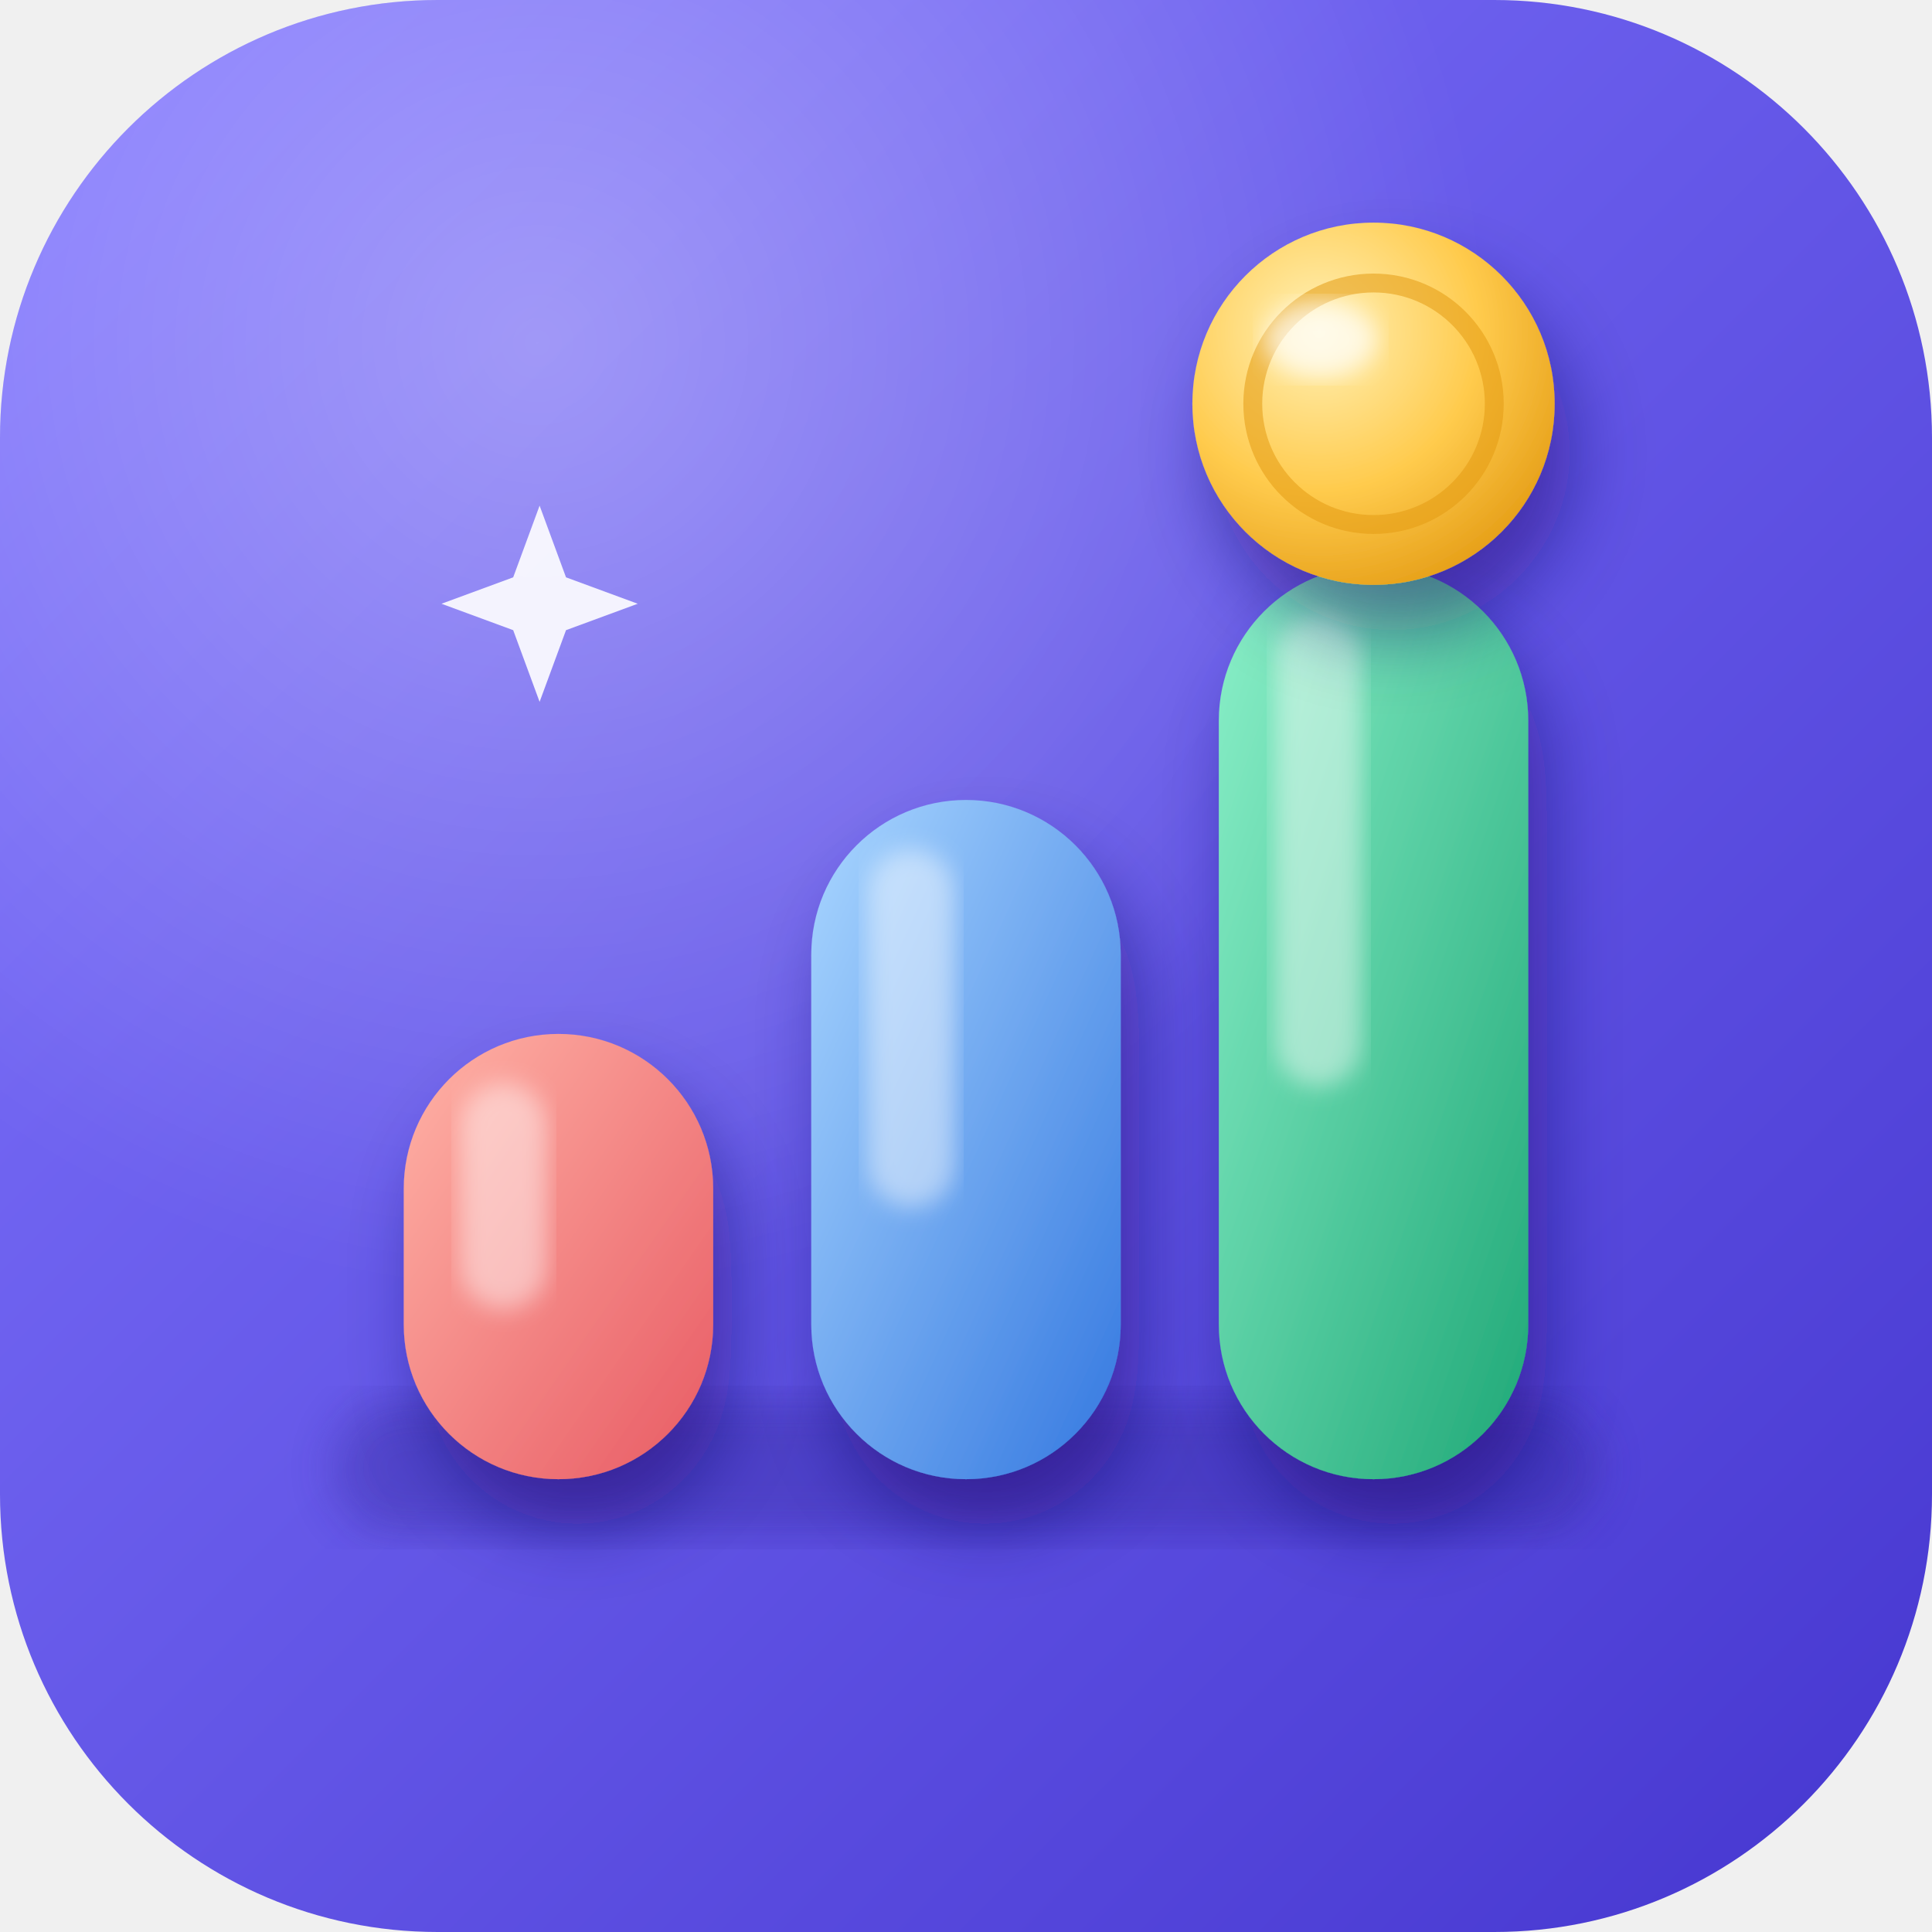
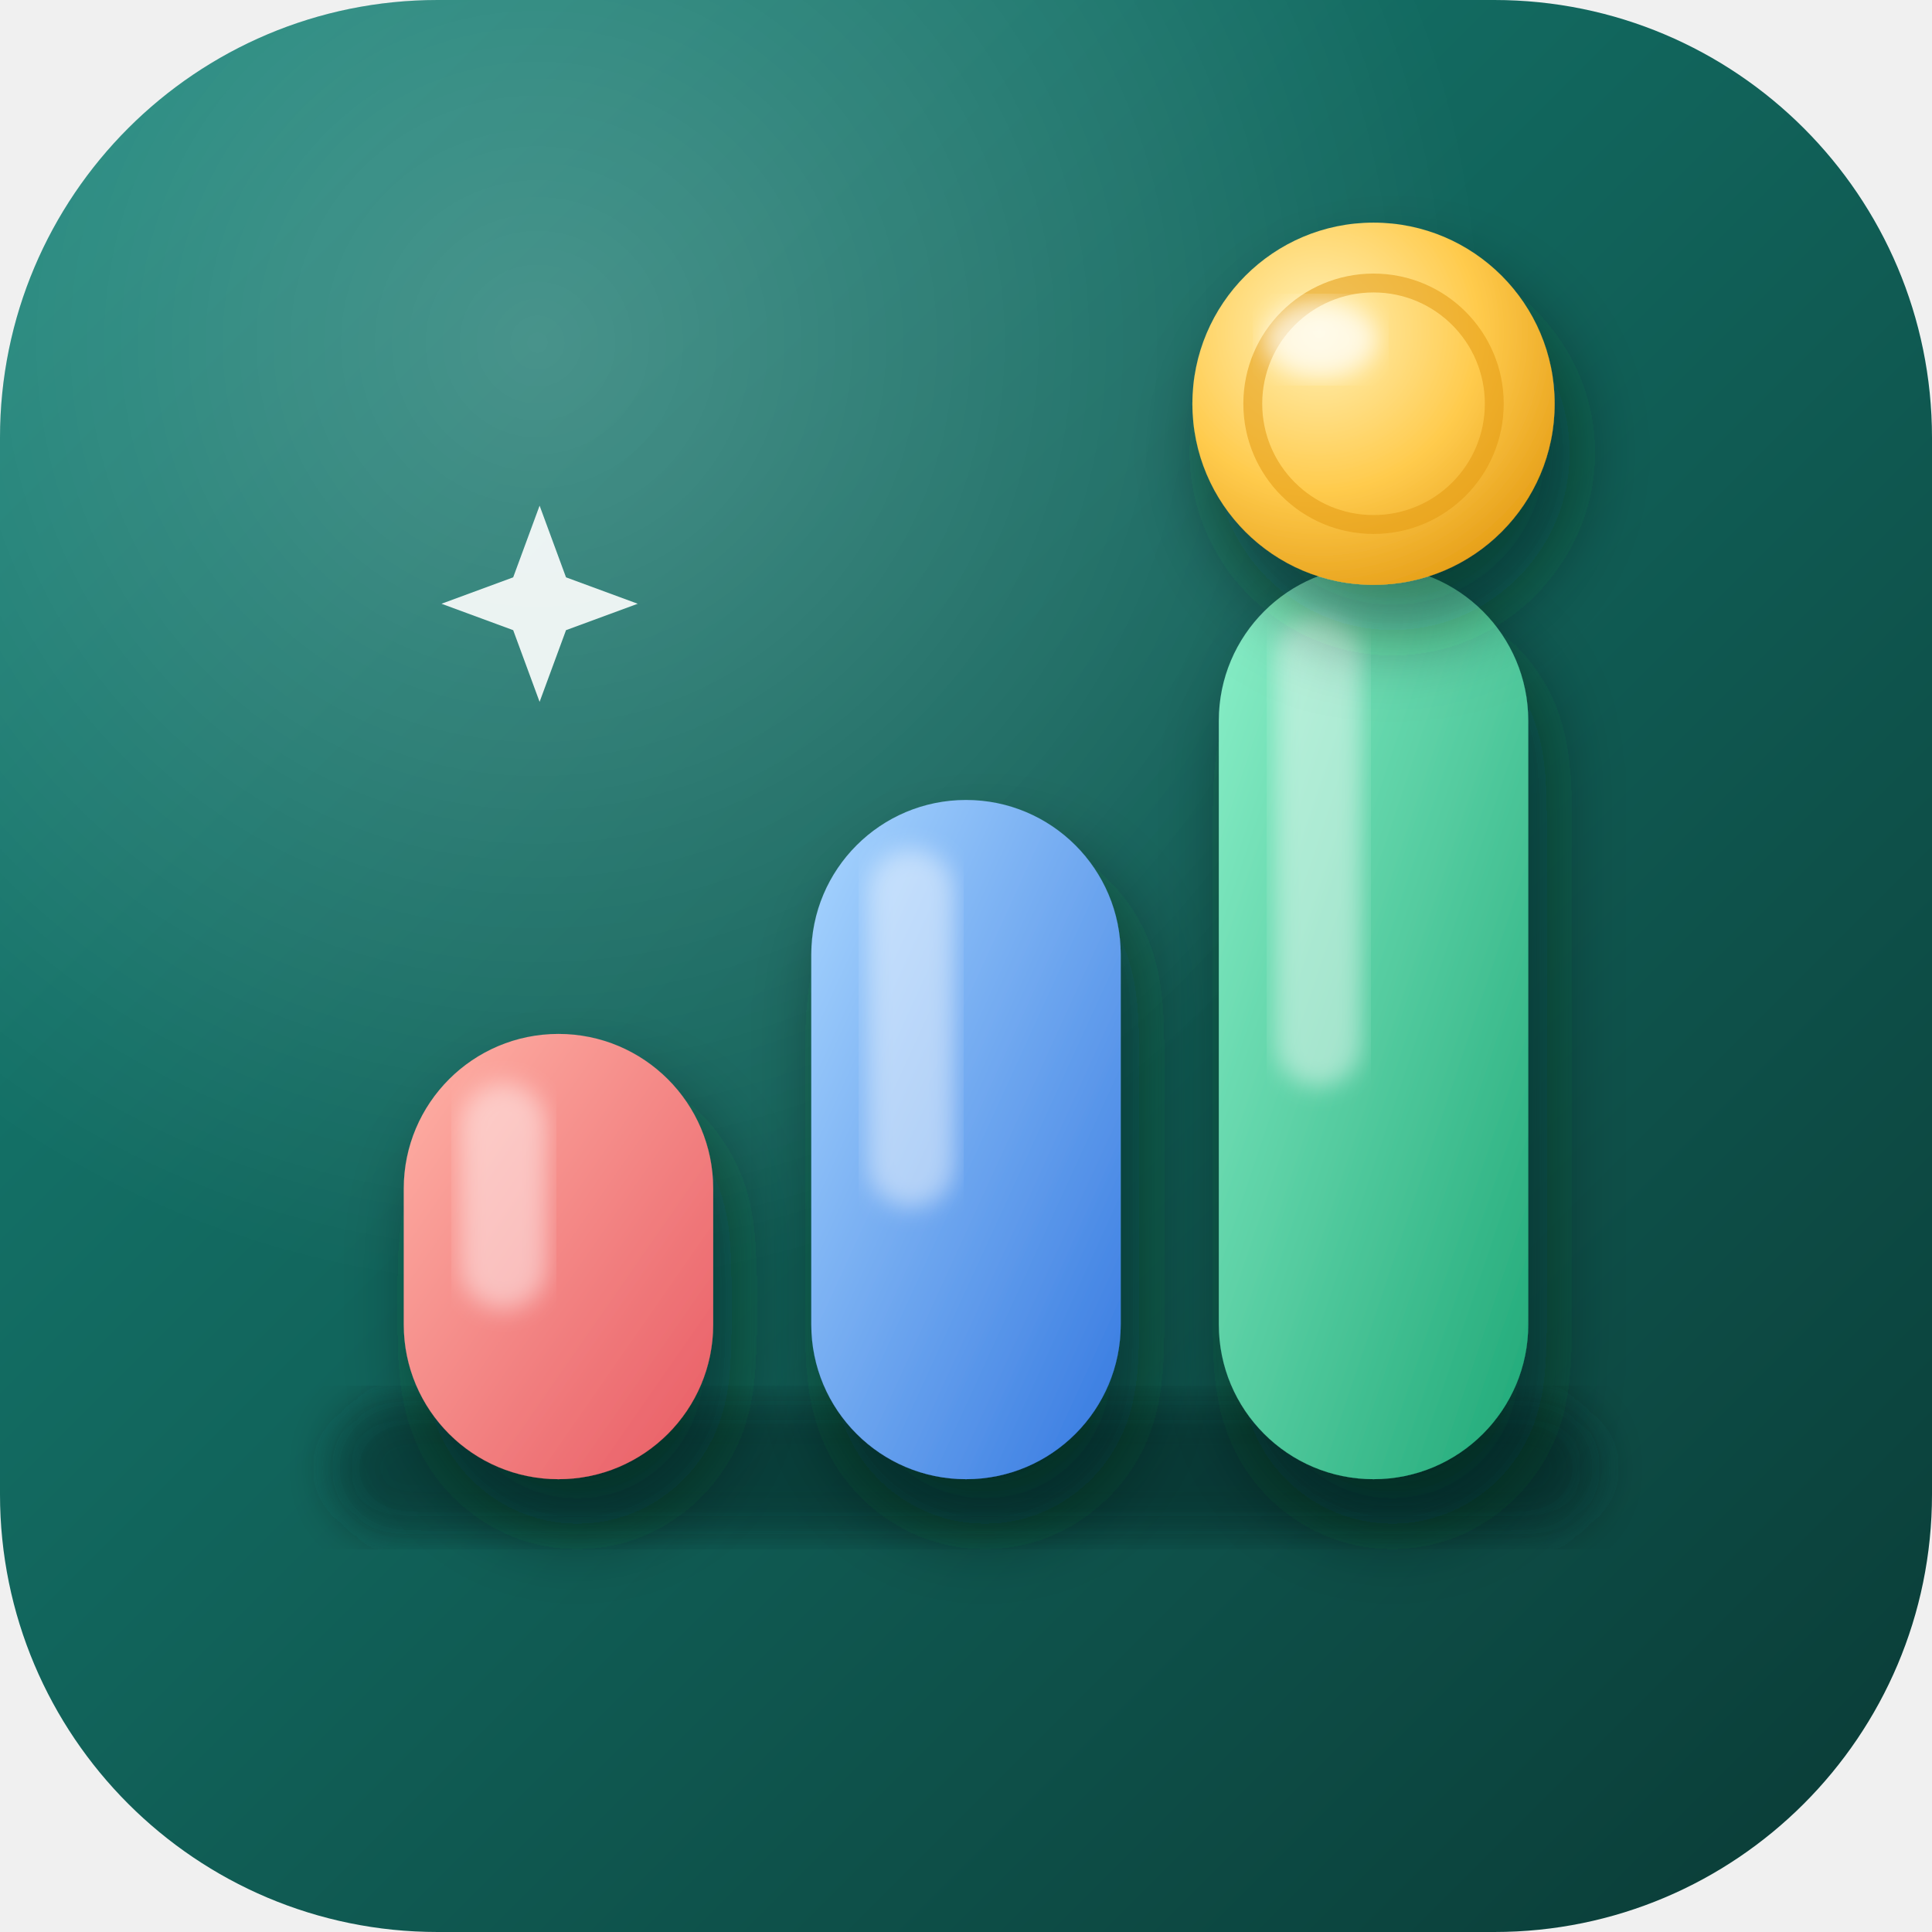
<svg xmlns="http://www.w3.org/2000/svg" viewBox="0 0 1024 1024" width="1024" height="1024">
  <defs>
    <linearGradient id="bg" x1="0" y1="0" x2="1" y2="1">
-       <stop offset="0" stop-color="#8277FF" />
-       <stop offset="1" stop-color="#4536CF" />
+       <stop offset="0" stop-color="#17867A" />
+       <stop offset="1" stop-color="#0A3A35" />
    </linearGradient>
    <radialGradient id="bgGlow" cx="0.28" cy="0.18" r="0.75">
-       <stop offset="0" stop-color="#FFFFFF" stop-opacity="0.32" />
+       <stop offset="0" stop-color="#FFFFFF" stop-opacity="0.22" />
      <stop offset="0.65" stop-color="#FFFFFF" stop-opacity="0" />
    </radialGradient>
    <linearGradient id="mint" x1="0" y1="0" x2="1" y2="1">
      <stop offset="0" stop-color="#8BF0C9" />
      <stop offset="1" stop-color="#1FA877" />
    </linearGradient>
    <linearGradient id="sky" x1="0" y1="0" x2="1" y2="1">
      <stop offset="0" stop-color="#A9D6FF" />
      <stop offset="1" stop-color="#3478E0" />
    </linearGradient>
    <linearGradient id="coral" x1="0" y1="0" x2="1" y2="1">
      <stop offset="0" stop-color="#FFB3A7" />
      <stop offset="1" stop-color="#E85A63" />
    </linearGradient>
    <radialGradient id="gold" cx="0.35" cy="0.3" r="0.8">
      <stop offset="0" stop-color="#FFF1B8" />
      <stop offset="0.55" stop-color="#FFCB4D" />
      <stop offset="1" stop-color="#E39A12" />
    </radialGradient>
    <filter id="clay" x="-40%" y="-40%" width="180%" height="180%">
      <feGaussianBlur in="SourceAlpha" stdDeviation="20" />
      <feOffset dx="10" dy="26" result="blur" />
-       <feFlood flood-color="#1A1063" flood-opacity="0.45" />
+       <feFlood flood-color="#021A17" flood-opacity="0.5" />
      <feComposite in2="blur" operator="in" result="shadow" />
      <feMerge>
        <feMergeNode in="shadow" />
        <feMergeNode in="SourceGraphic" />
      </feMerge>
    </filter>
    <filter id="blur12">
      <feGaussianBlur stdDeviation="12" />
    </filter>
    <filter id="blur6">
      <feGaussianBlur stdDeviation="6" />
    </filter>
  </defs>
  <clipPath id="tile">
    <rect width="1024" height="1024" rx="232" />
  </clipPath>
  <g clip-path="url(#tile)">
    <rect width="1024" height="1024" fill="url(#bg)" />
    <rect width="1024" height="1024" fill="url(#bgGlow)" />
  </g>
-   <rect x="176" y="742" width="672" height="72" rx="36" fill="#2E2497" opacity="0.35" filter="url(#blur12)" />
+   <rect x="176" y="742" width="672" height="72" rx="36" fill="#031F1C" opacity="0.45" filter="url(#blur12)" />
  <g filter="url(#clay)">
    <rect x="214" y="548" width="164" height="236" rx="82" fill="url(#coral)" />
  </g>
  <rect x="244" y="574" width="46" height="120" rx="23" fill="#FFFFFF" opacity="0.45" filter="url(#blur6)" />
  <g filter="url(#clay)">
    <rect x="430" y="424" width="164" height="360" rx="82" fill="url(#sky)" />
  </g>
  <rect x="460" y="450" width="46" height="190" rx="23" fill="#FFFFFF" opacity="0.45" filter="url(#blur6)" />
  <g filter="url(#clay)">
    <rect x="646" y="300" width="164" height="484" rx="82" fill="url(#mint)" />
  </g>
  <rect x="676" y="326" width="46" height="250" rx="23" fill="#FFFFFF" opacity="0.45" filter="url(#blur6)" />
  <g filter="url(#clay)">
    <circle cx="728" cy="214" r="96" fill="url(#gold)" />
  </g>
  <circle cx="728" cy="214" r="64" fill="none" stroke="#E39A12" stroke-width="10" opacity="0.55" />
  <ellipse cx="700" cy="180" rx="30" ry="20" fill="#FFFFFF" opacity="0.7" filter="url(#blur6)" />
  <path d="M286 268 l14 38 l38 14 l-38 14 l-14 38 l-14 -38 l-38 -14 l38 -14 z" fill="#FFFFFF" opacity="0.9" />
</svg>
